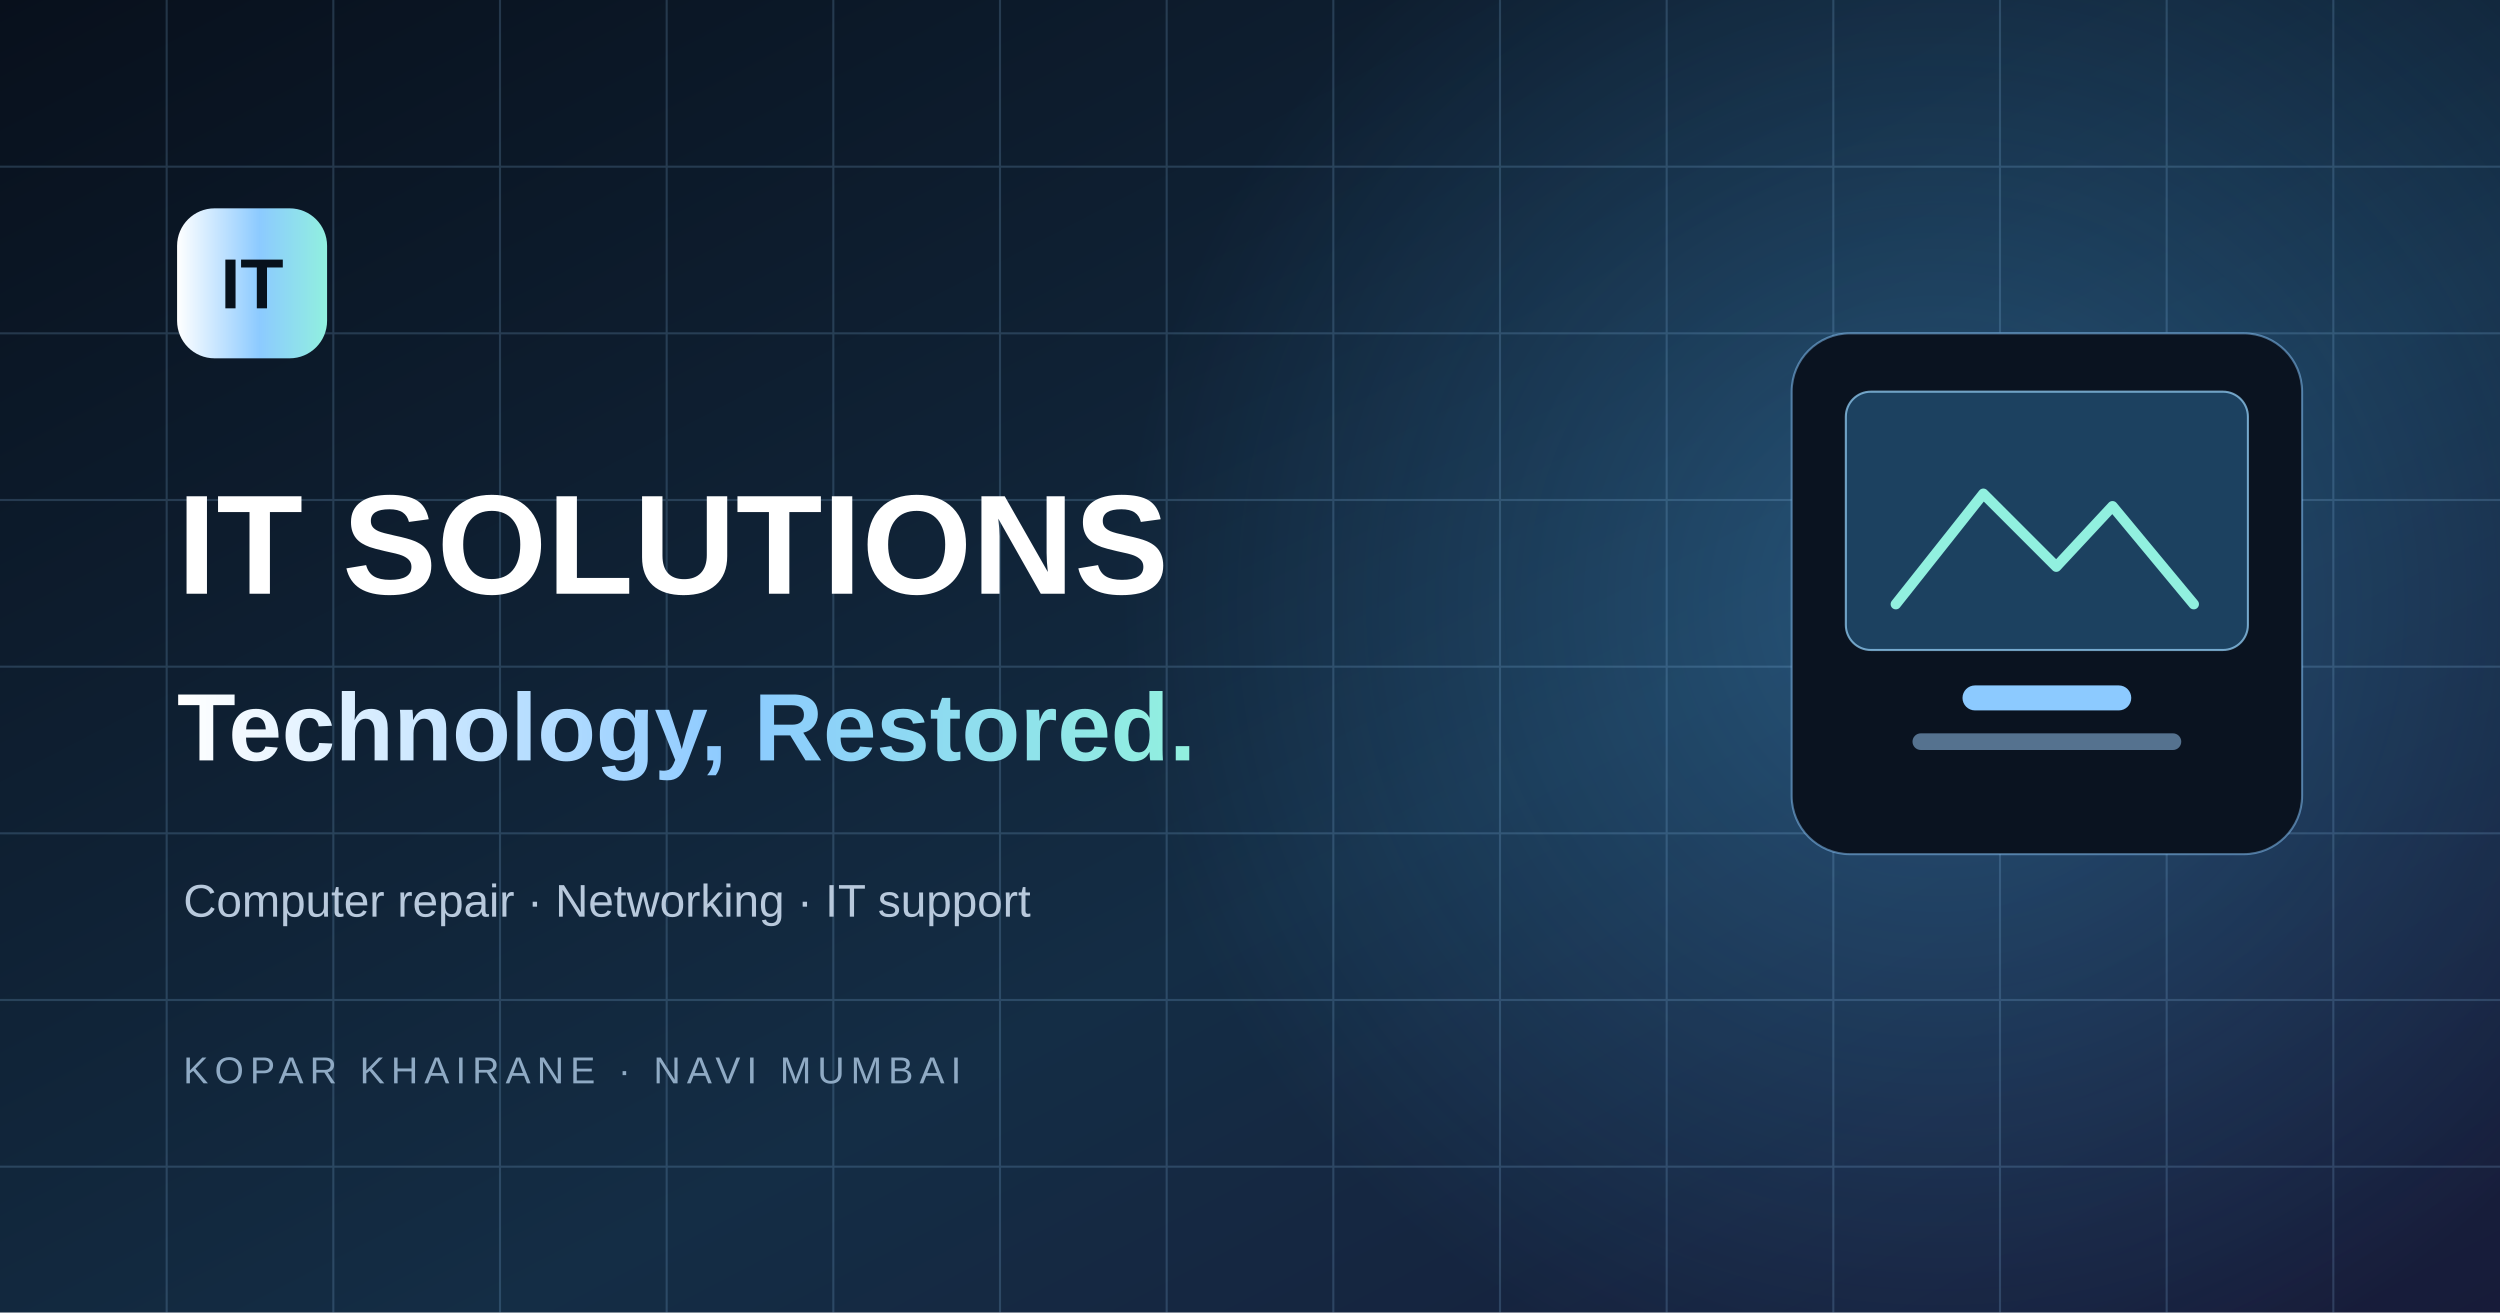
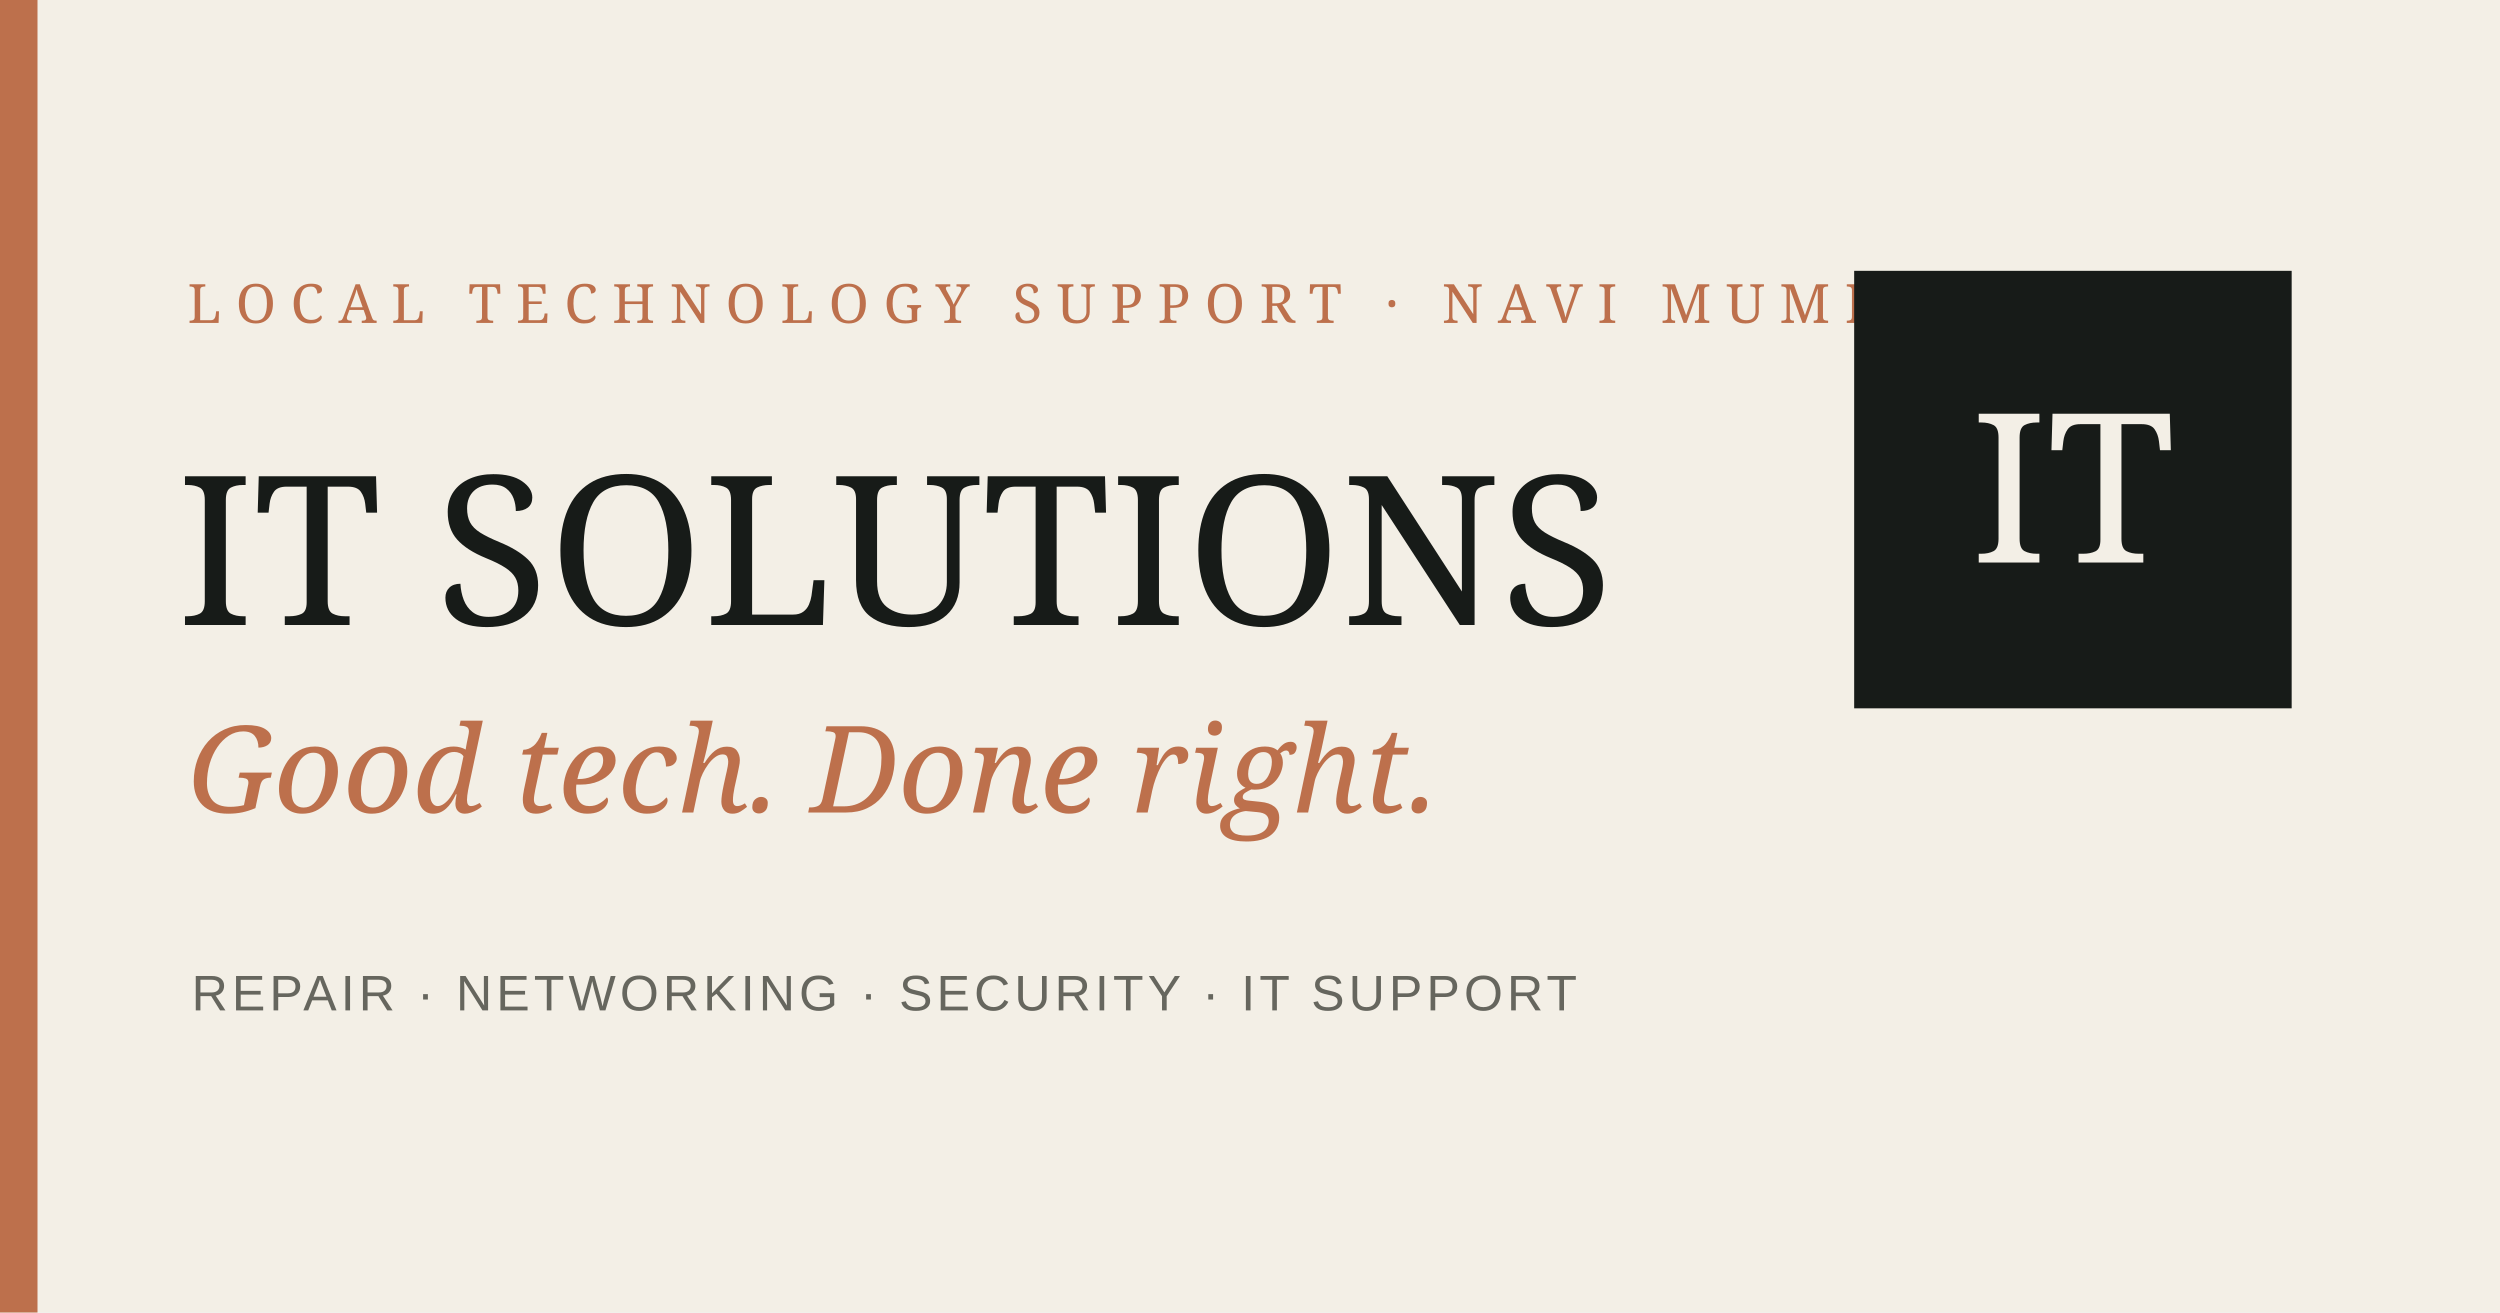
<svg xmlns="http://www.w3.org/2000/svg" width="1200" height="630" viewBox="0 0 1200 630">
-   <defs>
-     <linearGradient id="b" x2="1" y2="1">
-       <stop stop-color="#08101c" />
-       <stop offset=".6" stop-color="#142d45" />
-       <stop offset="1" stop-color="#171b39" />
-     </linearGradient>
-     <linearGradient id="t">
-       <stop stop-color="#fff" />
-       <stop offset=".55" stop-color="#8ccaff" />
-       <stop offset="1" stop-color="#91f0df" />
-     </linearGradient>
-     <radialGradient id="r">
-       <stop stop-color="#57baff" stop-opacity=".28" />
-       <stop offset="1" stop-color="#57baff" stop-opacity="0" />
-     </radialGradient>
-   </defs>
-   <rect width="1200" height="630" fill="url(#b)" />
-   <circle cx="930" cy="290" r="390" fill="url(#r)" />
-   <g opacity=".18" stroke="#9bd5ff">
-     <path d="M0 80H1200M0 160H1200M0 240H1200M0 320H1200M0 400H1200M0 480H1200M0 560H1200" />
-     <path d="M80 0V630M160 0V630M240 0V630M320 0V630M400 0V630M480 0V630M560 0V630M640 0V630M720 0V630M800 0V630M880 0V630M960 0V630M1040 0V630M1120 0V630" />
-   </g>
-   <rect x="85" y="100" width="72" height="72" rx="18" fill="url(#t)" />
-   <text x="121" y="148" font-family="Arial,sans-serif" font-size="34" font-weight="800" text-anchor="middle" fill="#07111c">IT</text>
-   <text x="85" y="285" font-family="Arial,sans-serif" font-size="68" font-weight="800" fill="#fff">IT SOLUTIONS</text>
-   <text x="85" y="365" font-family="Arial,sans-serif" font-size="46" font-weight="700" fill="url(#t)">Technology, Restored.</text>
-   <text x="88" y="440" font-family="Arial,sans-serif" font-size="22" fill="#b8c9dc">Computer repair · Networking · IT support</text>
-   <text x="88" y="520" font-family="Arial,sans-serif" font-size="18" letter-spacing="3" fill="#8faac4">KOPAR KHAIRANE · NAVI MUMBAI</text>
-   <g transform="translate(860 160)">
-     <rect width="245" height="250" rx="28" fill="#0a1320" stroke="#8ccaff" stroke-opacity=".5" />
-     <rect x="26" y="28" width="193" height="124" rx="12" fill="#1c4160" stroke="#9ad8ff" stroke-opacity=".7" />
-     <path d="M50 130l42-53 35 35 27-29 39 47" fill="none" stroke="#91f0df" stroke-width="5" stroke-linecap="round" stroke-linejoin="round" />
-     <rect x="82" y="169" width="81" height="12" rx="6" fill="#8ccaff" />
-     <rect x="58" y="192" width="129" height="8" rx="4" fill="#55728f" />
-   </g>
+   <rect width="1200" height="630" fill="#f3efe6" />
+   <path d="M0 0h18v630H0z" fill="#bd704c" />
+   <text x="90" y="155" font-family="Georgia,serif" font-size="26" letter-spacing="7" fill="#bd704c">LOCAL TECHNOLOGY SUPPORT · NAVI MUMBAI</text>
+   <text x="85" y="300" font-family="Georgia,serif" font-size="100" fill="#171b18">IT SOLUTIONS</text>
+   <text x="90" y="390" font-family="Georgia,serif" font-style="italic" font-size="58" fill="#bd704c">Good tech. Done right.</text>
+   <text x="92" y="485" font-family="Arial,sans-serif" font-size="24" letter-spacing="2" fill="#66665e">REPAIR · NETWORKING · SECURITY · IT SUPPORT</text>
+   <rect x="890" y="130" width="210" height="210" fill="#171b18" />
+   <text x="995" y="270" text-anchor="middle" font-family="Georgia,serif" font-size="100" fill="#f3efe6">IT</text>
</svg>
